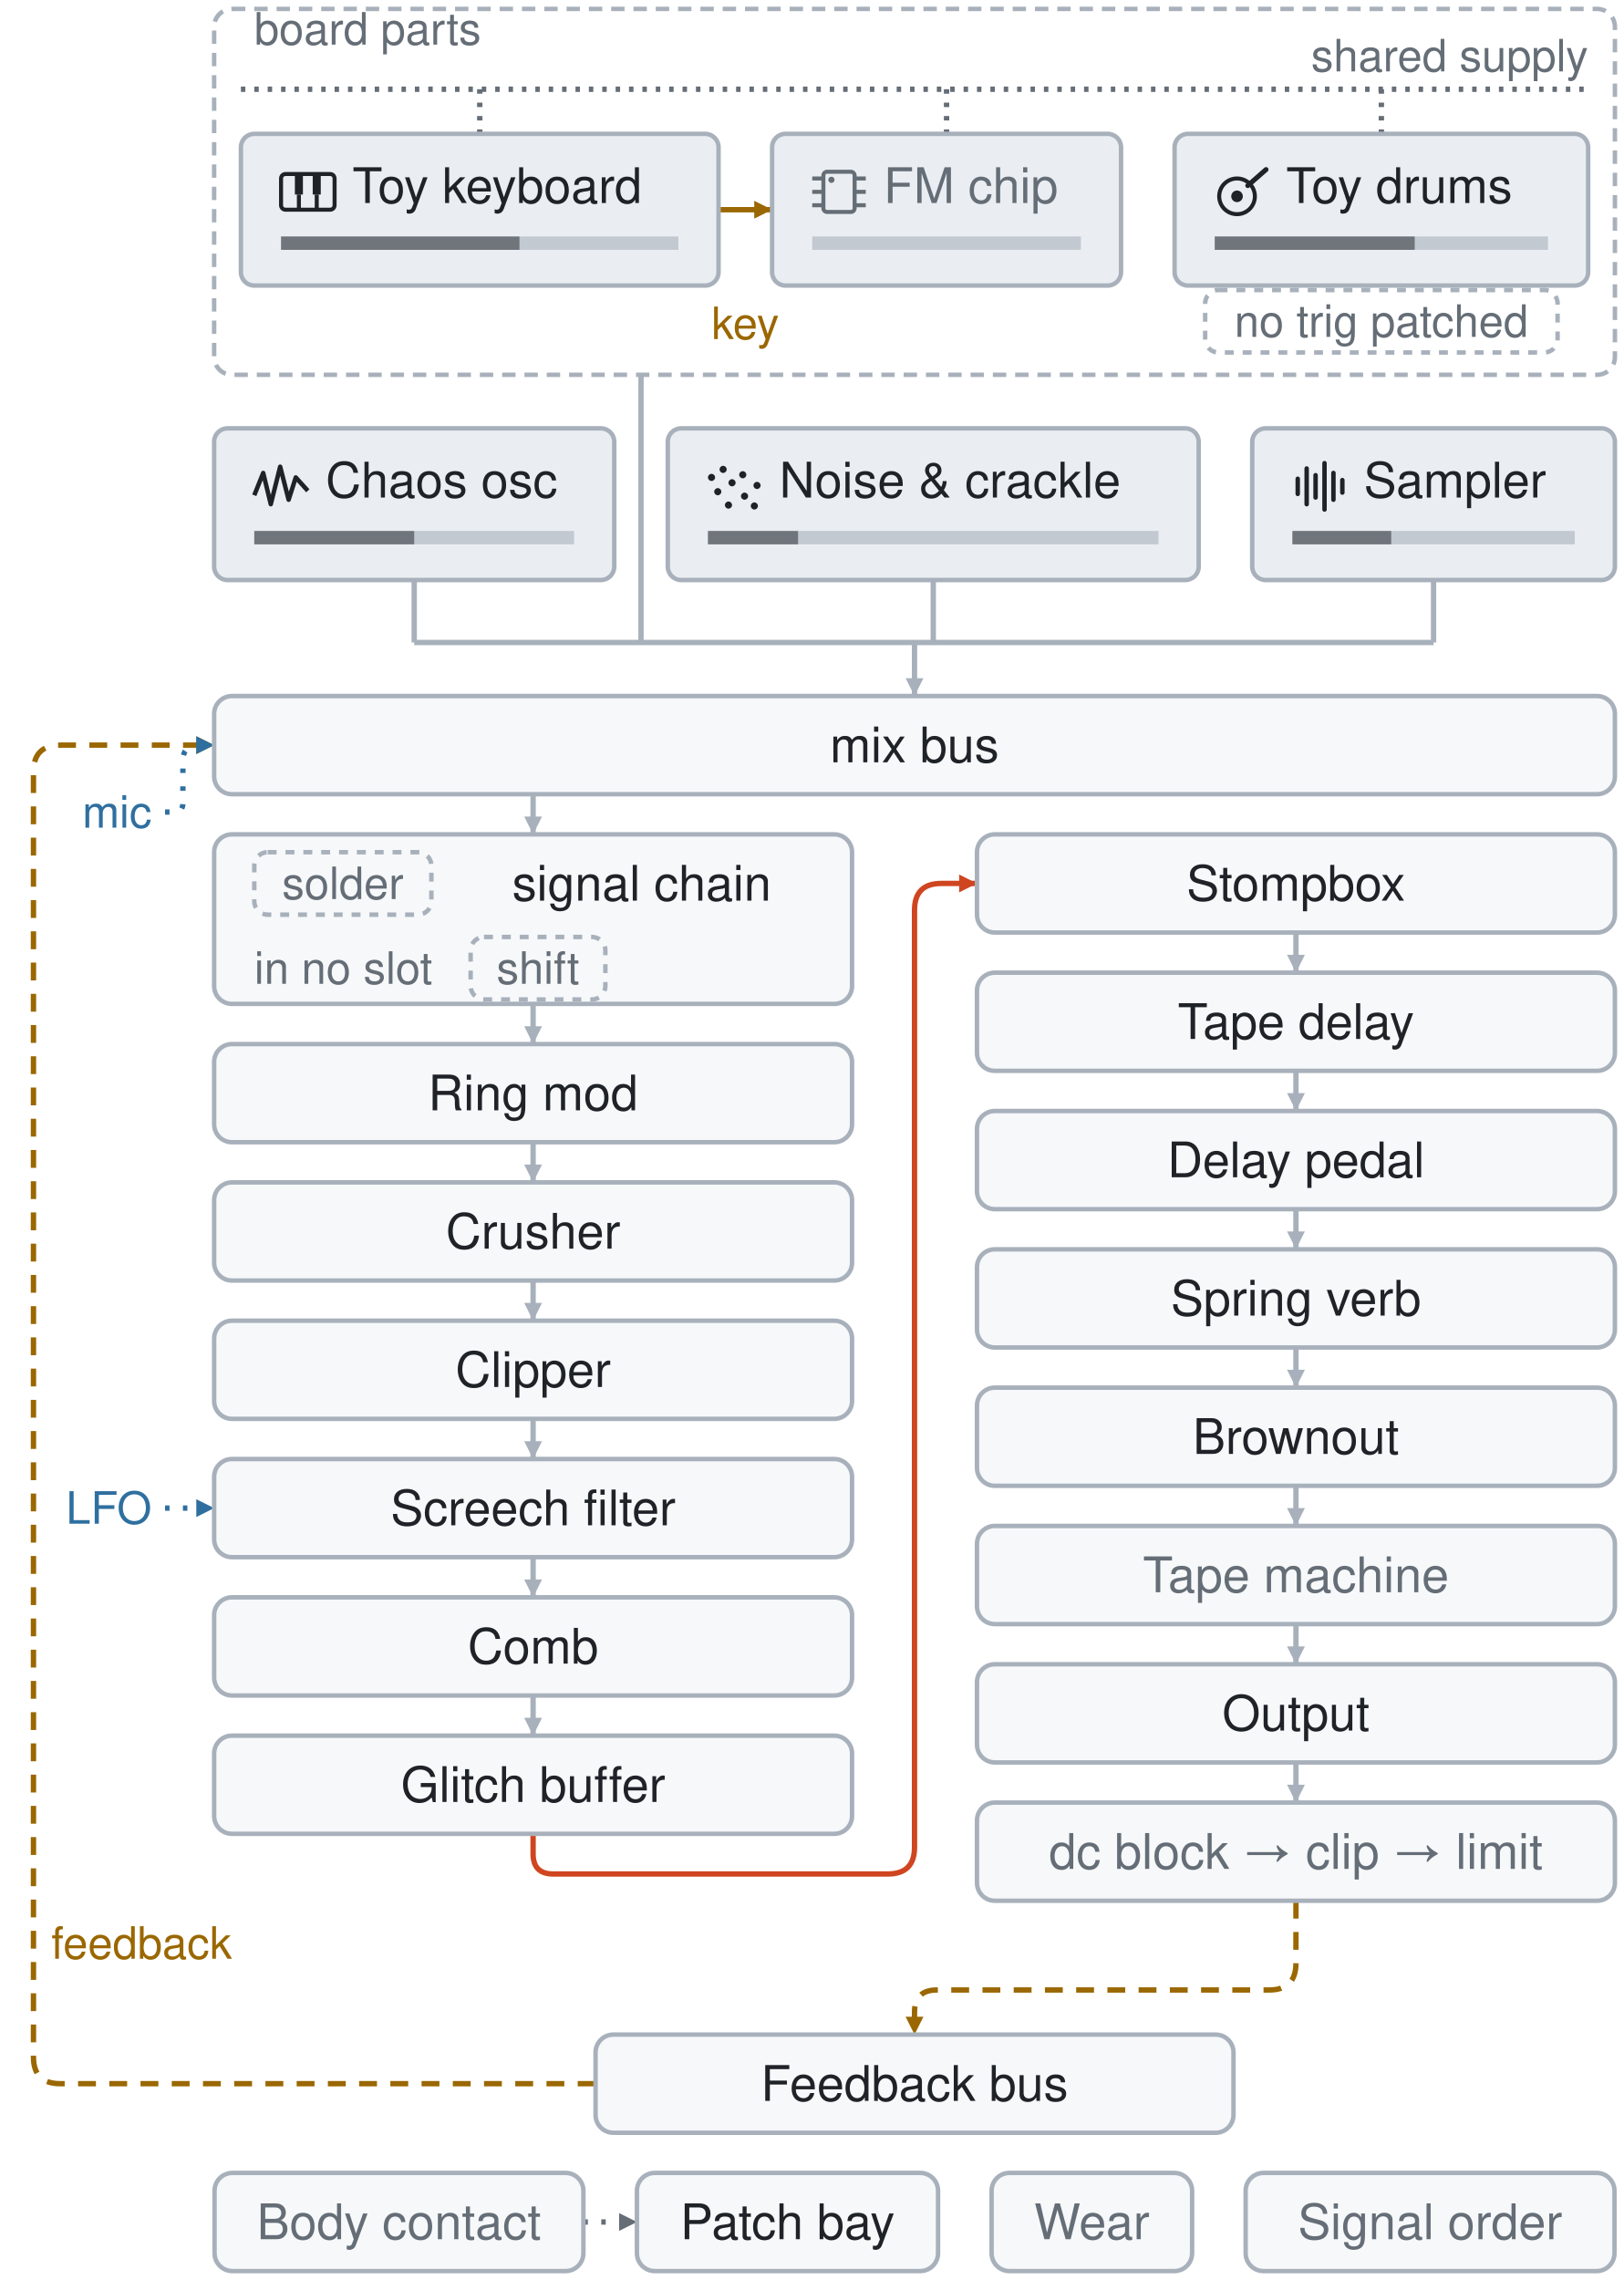
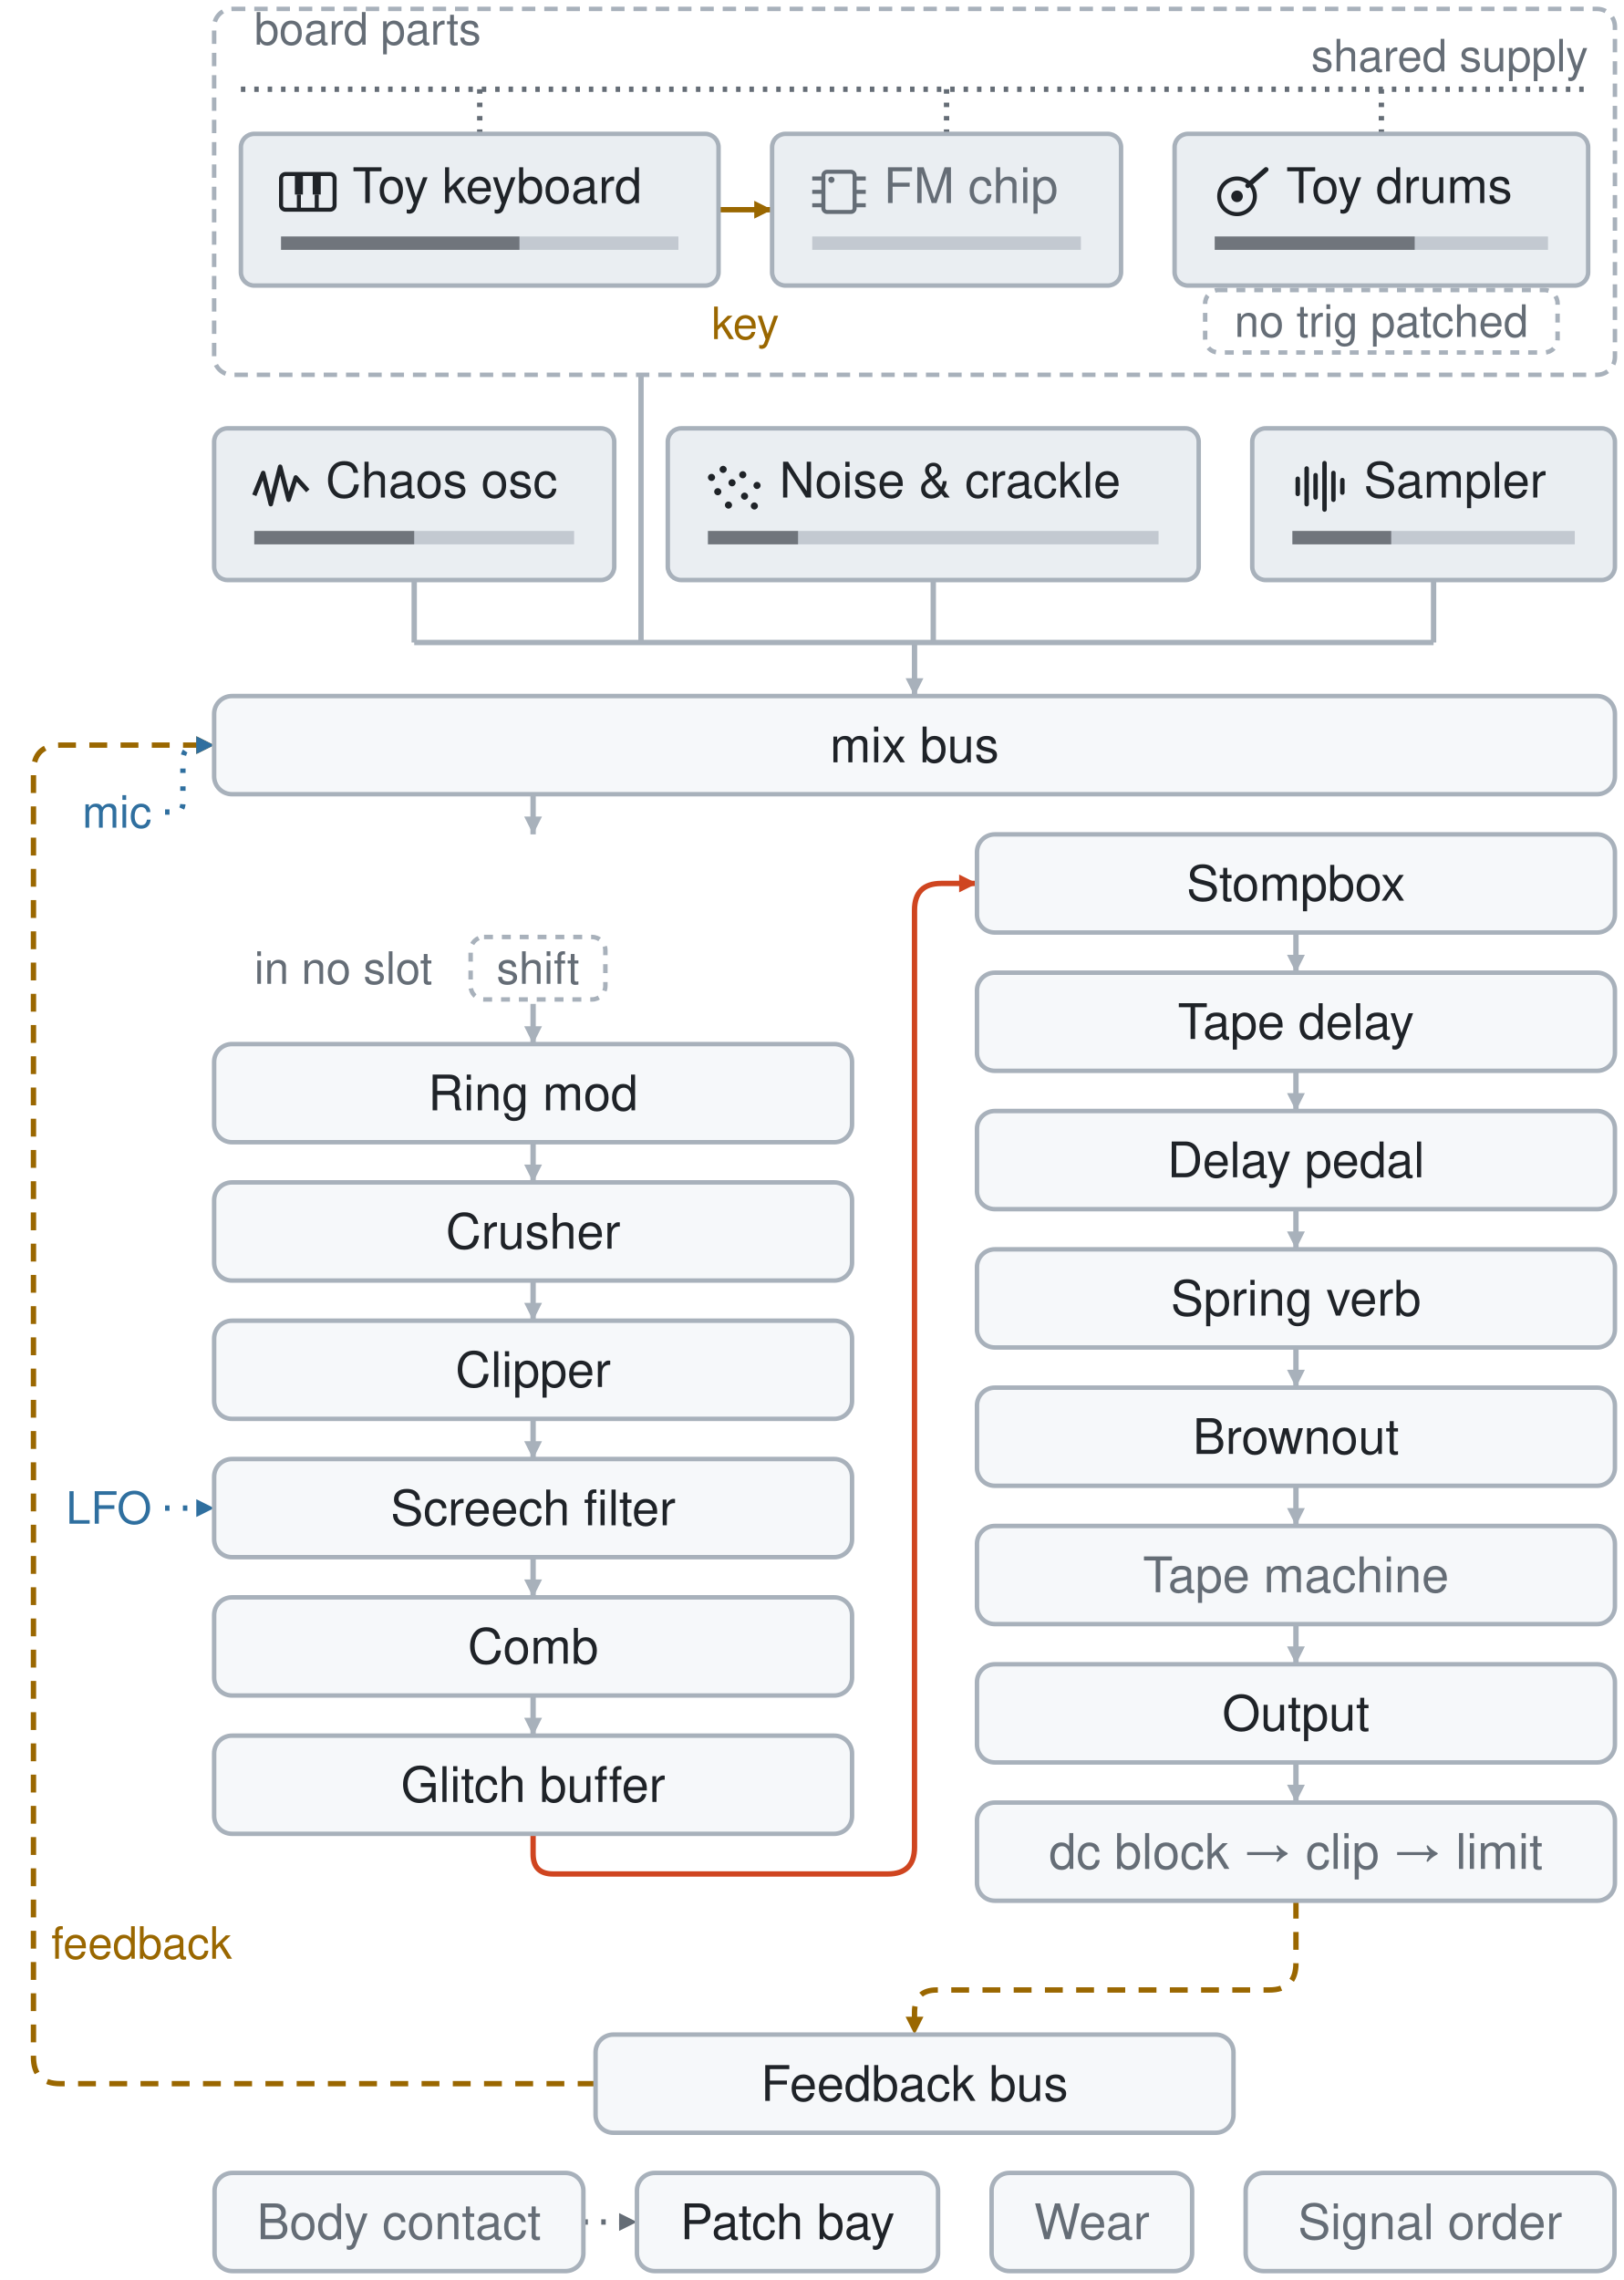
<svg xmlns="http://www.w3.org/2000/svg" viewBox="0 0 364 511" width="364" height="511" font-family="Helvetica, Arial, sans-serif">
  <g class="wire">
    <path class="line" d="M 54 20 L 356 20" fill="none" stroke="#656d76" stroke-width="1.2" stroke-dasharray="1 2" />
    <path class="head" d="" fill="#656d76" />
    <text x="356" y="16" fill="#656d76" font-size="10" text-anchor="end">shared supply</text>
  </g>
  <g class="wire">
    <path class="line" d="M 107.54 20 L 107.54 30" fill="none" stroke="#656d76" stroke-width="1.2" stroke-dasharray="1 2" />
    <path class="head" d="" fill="#656d76" />
  </g>
  <g class="wire">
    <path class="line" d="M 309.65 20 L 309.65 30" fill="none" stroke="#656d76" stroke-width="1.2" stroke-dasharray="1 2" />
    <path class="head" d="" fill="#656d76" />
  </g>
  <g class="wire">
    <path class="line" d="M 212.18 20 L 212.18 30" fill="none" stroke="#656d76" stroke-width="1.2" stroke-dasharray="1 2" />
    <path class="head" d="" fill="#656d76" />
  </g>
  <g class="wire">
    <path class="line" d="M 161.07 47 L 173.07 47" fill="none" stroke="#9a6700" stroke-width="1.2" />
    <path class="head" d="M 173.07 47 L 169.07 49 L 169.07 45 Z" fill="#9a6700" />
    <text x="167.071" y="76" fill="#9a6700" font-size="10" text-anchor="middle">key</text>
  </g>
  <g class="wire">
    <path class="line" d="M 143.69 84 L 143.69 144" fill="none" stroke="#a8b1bb" stroke-width="1.2" />
    <path class="head" d="" fill="#a8b1bb" />
  </g>
  <g class="wire">
    <path class="line" d="M 92.85 130 L 92.85 144" fill="none" stroke="#a8b1bb" stroke-width="1.2" />
    <path class="head" d="" fill="#a8b1bb" />
  </g>
  <g class="wire">
    <path class="line" d="M 209.2 130 L 209.2 144" fill="none" stroke="#a8b1bb" stroke-width="1.2" />
    <path class="head" d="" fill="#a8b1bb" />
  </g>
  <g class="wire">
    <path class="line" d="M 321.35 130 L 321.35 144" fill="none" stroke="#a8b1bb" stroke-width="1.2" />
    <path class="head" d="" fill="#a8b1bb" />
  </g>
  <g class="wire">
    <path class="line" d="M 92.85 144 L 321.35 144" fill="none" stroke="#a8b1bb" stroke-width="1.2" />
    <path class="head" d="" fill="#a8b1bb" />
  </g>
  <g class="wire">
    <path class="line" d="M 205 144 L 205 156" fill="none" stroke="#a8b1bb" stroke-width="1.2" />
    <path class="head" d="M 205 156 L 203 152 L 207 152 Z" fill="#a8b1bb" />
  </g>
  <g class="wire">
    <path class="line" d="M 119.5 178 L 119.5 187" fill="none" stroke="#a8b1bb" stroke-width="1.2" />
    <path class="head" d="M 119.5 187 L 117.5 183 L 121.5 183 Z" fill="#a8b1bb" />
  </g>
  <g class="wire">
    <path class="line" d="M 119.5 225 L 119.5 234" fill="none" stroke="#a8b1bb" stroke-width="1.2" />
    <path class="head" d="M 119.5 234 L 117.5 230 L 121.5 230 Z" fill="#a8b1bb" />
  </g>
  <g class="wire">
    <path class="line" d="M 119.5 256 L 119.5 265" fill="none" stroke="#a8b1bb" stroke-width="1.2" />
    <path class="head" d="M 119.5 265 L 117.5 261 L 121.5 261 Z" fill="#a8b1bb" />
  </g>
  <g class="wire">
    <path class="line" d="M 119.5 287 L 119.5 296" fill="none" stroke="#a8b1bb" stroke-width="1.2" />
    <path class="head" d="M 119.5 296 L 117.5 292 L 121.5 292 Z" fill="#a8b1bb" />
  </g>
  <g class="wire">
    <path class="line" d="M 119.5 318 L 119.5 327" fill="none" stroke="#a8b1bb" stroke-width="1.2" />
    <path class="head" d="M 119.5 327 L 117.5 323 L 121.5 323 Z" fill="#a8b1bb" />
  </g>
  <g class="wire">
    <path class="line" d="M 119.5 349 L 119.5 358" fill="none" stroke="#a8b1bb" stroke-width="1.2" />
    <path class="head" d="M 119.5 358 L 117.5 354 L 121.5 354 Z" fill="#a8b1bb" />
  </g>
  <g class="wire">
    <path class="line" d="M 119.5 380 L 119.5 389" fill="none" stroke="#a8b1bb" stroke-width="1.2" />
    <path class="head" d="M 119.5 389 L 117.5 385 L 121.5 385 Z" fill="#a8b1bb" />
  </g>
  <g class="wire">
    <path class="line" d="M 290.5 209 L 290.5 218" fill="none" stroke="#a8b1bb" stroke-width="1.2" />
    <path class="head" d="M 290.5 218 L 288.5 214 L 292.5 214 Z" fill="#a8b1bb" />
  </g>
  <g class="wire">
    <path class="line" d="M 290.5 240 L 290.5 249" fill="none" stroke="#a8b1bb" stroke-width="1.2" />
    <path class="head" d="M 290.5 249 L 288.5 245 L 292.5 245 Z" fill="#a8b1bb" />
  </g>
  <g class="wire">
    <path class="line" d="M 290.5 271 L 290.5 280" fill="none" stroke="#a8b1bb" stroke-width="1.2" />
    <path class="head" d="M 290.5 280 L 288.5 276 L 292.5 276 Z" fill="#a8b1bb" />
  </g>
  <g class="wire">
    <path class="line" d="M 290.5 302 L 290.5 311" fill="none" stroke="#a8b1bb" stroke-width="1.2" />
    <path class="head" d="M 290.5 311 L 288.5 307 L 292.5 307 Z" fill="#a8b1bb" />
  </g>
  <g class="wire">
    <path class="line" d="M 290.5 333 L 290.5 342" fill="none" stroke="#a8b1bb" stroke-width="1.2" />
    <path class="head" d="M 290.5 342 L 288.5 338 L 292.5 338 Z" fill="#a8b1bb" />
  </g>
  <g class="wire">
    <path class="line" d="M 290.5 364 L 290.5 373" fill="none" stroke="#a8b1bb" stroke-width="1.2" />
    <path class="head" d="M 290.5 373 L 288.5 369 L 292.5 369 Z" fill="#a8b1bb" />
  </g>
  <g class="wire">
    <path class="line" d="M 290.5 395 L 290.5 404" fill="none" stroke="#a8b1bb" stroke-width="1.2" />
    <path class="head" d="M 290.5 404 L 288.5 400 L 292.5 400 Z" fill="#a8b1bb" />
  </g>
  <g class="wire">
    <path class="line" d="M 119.5 411 L 119.5 415.5 Q 119.5 420 124 420 L 199 420 Q 205 420 205 414 L 205 204 Q 205 198 211 198 L 219 198" fill="none" stroke="#cf4520" stroke-width="1.2" />
    <path class="head" d="M 219 198 L 215 200 L 215 196 Z" fill="#cf4520" />
  </g>
  <g class="wire">
    <path class="line" d="M 290.5 426 L 290.5 440 Q 290.5 446 284.5 446 L 210 446 Q 205 446 205 451 L 205 456" fill="none" stroke="#9a6700" stroke-width="1.2" stroke-dasharray="4 3" />
    <path class="head" d="M 205 456 L 203 452 L 207 452 Z" fill="#9a6700" />
  </g>
  <g class="wire">
    <path class="line" d="M 133.5 467 L 13.5 467 Q 7.5 467 7.5 461 L 7.5 173 Q 7.5 167 13.5 167 L 48 167" fill="none" stroke="#9a6700" stroke-width="1.2" stroke-dasharray="4 3" />
    <path class="head" d="M 48 167 L 44 169 L 44 165 Z" fill="#9a6700" />
    <text x="11.5" y="439" fill="#9a6700" font-size="10" text-anchor="start">feedback</text>
  </g>
  <g class="wire">
    <path class="line" d="M 130.78 498 L 142.78 498" fill="none" stroke="#656d76" stroke-width="1.2" stroke-dasharray="1 3" />
    <path class="head" d="M 142.78 498 L 138.78 500 L 138.78 496 Z" fill="#656d76" />
  </g>
  <g class="wire">
    <path class="line" d="M 37 182 L 39 182 Q 41 182 41 180 L 41 170.5 Q 41 167 44.5 167 L 48 167" fill="none" stroke="#2f6f9f" stroke-width="1.2" stroke-dasharray="1 3" />
    <path class="head" d="M 48 167 L 44 169 L 44 165 Z" fill="#2f6f9f" />
  </g>
  <g class="wire">
    <path class="line" d="M 37 338 L 48 338" fill="none" stroke="#2f6f9f" stroke-width="1.2" stroke-dasharray="1 3" />
    <path class="head" d="M 48 338 L 44 340 L 44 336 Z" fill="#2f6f9f" />
  </g>
  <g class="node">
    <rect x="48" y="2" width="314" height="82" rx="4" fill="none" stroke="#a8b1bb" stroke-dasharray="3 2" />
    <text x="57" y="10" fill="#656d76" font-size="10" text-anchor="start">board parts</text>
  </g>
  <g class="node">
    <rect class="box" x="54" y="30" width="107.071" height="34" rx="3" fill="#eaeef2" stroke="#a8b1bb" stroke-width="1" />
    <g class="glyph">
      <rect x="63" y="39" width="12" height="8" rx="1" fill="none" stroke="#1f2328" stroke-width="0.9" />
      <path d="M 67 43.6 V 47 M 71 43.6 V 47" stroke="#1f2328" stroke-width="0.9" />
      <rect x="66.1" y="39" width="1.8" height="4.6" fill="#1f2328" />
      <rect x="70.1" y="39" width="1.8" height="4.6" fill="#1f2328" />
    </g>
    <text x="79" y="45.5" fill="#1f2328" font-size="11" text-anchor="start">Toy keyboard</text>
    <rect x="63" y="53" width="89.071" height="3" fill="#a8b1bb" fill-opacity="0.6" />
    <rect x="63" y="53" width="53.442" height="3" fill="#1f2328" fill-opacity="0.5" />
  </g>
  <g class="node">
    <rect class="box" x="263.295" y="30" width="92.705" height="34" rx="3" fill="#eaeef2" stroke="#a8b1bb" stroke-width="1" />
    <g class="glyph">
      <circle cx="277.295" cy="44" r="4" fill="none" stroke="#1f2328" stroke-width="0.9" />
      <circle cx="277.295" cy="44" r="1.3" fill="#1f2328" />
      <path d="M 283.795 38 L 279.695 41.6" stroke="#1f2328" stroke-width="1.1" stroke-linecap="round" />
    </g>
    <text x="288.295" y="45.5" fill="#1f2328" font-size="11" text-anchor="start">Toy drums</text>
    <rect x="272.295" y="53" width="74.705" height="3" fill="#a8b1bb" fill-opacity="0.6" />
    <rect x="272.295" y="53" width="44.823" height="3" fill="#1f2328" fill-opacity="0.5" />
  </g>
  <g class="node">
    <rect class="box" x="173.071" y="30" width="78.225" height="34" rx="3" fill="#eaeef2" stroke="#a8b1bb" stroke-width="1" />
    <g class="glyph">
      <rect x="184.571" y="38.5" width="7" height="9" rx="0.8" fill="none" stroke="#656d76" stroke-width="0.9" />
      <path d="M 182.071 40 h 2.5 M 191.571 40 h 2.5 M 182.071 43 h 2.5 M 191.571 43 h 2.5 M 182.071 46 h 2.5 M 191.571 46 h 2.5" stroke="#656d76" stroke-width="0.9" />
      <circle cx="186.371" cy="40.3" r="0.7" fill="#656d76" />
    </g>
    <text x="198.071" y="45.5" fill="#656d76" font-size="11" text-anchor="start">FM chip</text>
    <rect x="182.071" y="53" width="60.225" height="3" fill="#a8b1bb" fill-opacity="0.6" />
  </g>
  <g class="node">
    <rect class="box" x="48" y="96" width="89.691" height="34" rx="3" fill="#eaeef2" stroke="#a8b1bb" stroke-width="1" />
    <g class="glyph">
      <path d="M 57 111 L 59 106 L 60.7 113 L 62.8 104.6 L 64.7 112 L 66.3 107 L 69 110" fill="none" stroke="#1f2328" stroke-width="1" stroke-linejoin="round" />
    </g>
    <text x="73" y="111.5" fill="#1f2328" font-size="11" text-anchor="start">Chaos osc</text>
    <rect x="57" y="119" width="71.691" height="3" fill="#a8b1bb" fill-opacity="0.6" />
    <rect x="57" y="119" width="35.846" height="3" fill="#1f2328" fill-opacity="0.5" />
  </g>
  <g class="node">
    <rect class="box" x="149.691" y="96" width="119.01" height="34" rx="3" fill="#eaeef2" stroke="#a8b1bb" stroke-width="1" />
    <g class="glyph">
      <path d="M 159.491 106.2 a 0.8 0.8 0 1 0 0.01 0 M 162.091 104.4 a 0.8 0.8 0 1 0 0.01 0 M 160.891 109.4 a 0.8 0.8 0 1 0 0.01 0 M 164.091 107.4 a 0.8 0.8 0 1 0 0.01 0 M 163.291 112.4 a 0.8 0.8 0 1 0 0.01 0 M 166.491 105.6 a 0.8 0.8 0 1 0 0.01 0 M 166.891 110.4 a 0.8 0.8 0 1 0 0.01 0 M 169.691 108 a 0.8 0.8 0 1 0 0.01 0 M 169.091 112.6 a 0.8 0.8 0 1 0 0.01 0" fill="#1f2328" />
    </g>
    <text x="174.691" y="111.5" fill="#1f2328" font-size="11" text-anchor="start">Noise &amp; crackle</text>
    <rect x="158.691" y="119" width="101.01" height="3" fill="#a8b1bb" fill-opacity="0.6" />
    <rect x="158.691" y="119" width="20.202" height="3" fill="#1f2328" fill-opacity="0.5" />
  </g>
  <g class="node">
    <rect class="box" x="280.702" y="96" width="81.298" height="34" rx="3" fill="#eaeef2" stroke="#a8b1bb" stroke-width="1" />
    <g class="glyph">
      <path d="M 290.902 107.3 v 3.4 M 292.902 105 v 8 M 294.902 106.5 v 5 M 296.902 103.8 v 10.4 M 298.902 106 v 6 M 300.902 107.6 v 2.8" stroke="#1f2328" stroke-width="1" stroke-linecap="round" />
    </g>
    <text x="305.702" y="111.5" fill="#1f2328" font-size="11" text-anchor="start">Sampler</text>
    <rect x="289.702" y="119" width="63.298" height="3" fill="#a8b1bb" fill-opacity="0.6" />
    <rect x="289.702" y="119" width="22.154" height="3" fill="#1f2328" fill-opacity="0.5" />
  </g>
  <g class="node">
    <rect class="box" x="48" y="156" width="314" height="22" rx="4" fill="#f6f8fa" stroke="#a8b1bb" stroke-width="1" />
    <text x="205" y="170.85" fill="#1f2328" font-size="11" text-anchor="middle">mix bus</text>
  </g>
-   <g class="node">
-     <rect class="box" x="48" y="187" width="143" height="38" rx="4" fill="#f6f8fa" stroke="#a8b1bb" stroke-width="1" />
-     <text x="143.85" y="201.85" fill="#1f2328" font-size="11" text-anchor="middle">signal chain</text>
-   </g>
+   <g class="node" />
  <g class="node">
    <rect class="box" x="48" y="234" width="143" height="22" rx="4" fill="#f6f8fa" stroke="#a8b1bb" stroke-width="1" />
    <text x="119.5" y="248.85" fill="#1f2328" font-size="11" text-anchor="middle">Ring mod</text>
  </g>
  <g class="node">
    <rect class="box" x="48" y="265" width="143" height="22" rx="4" fill="#f6f8fa" stroke="#a8b1bb" stroke-width="1" />
    <text x="119.5" y="279.85" fill="#1f2328" font-size="11" text-anchor="middle">Crusher</text>
  </g>
  <g class="node">
    <rect class="box" x="48" y="296" width="143" height="22" rx="4" fill="#f6f8fa" stroke="#a8b1bb" stroke-width="1" />
    <text x="119.5" y="310.85" fill="#1f2328" font-size="11" text-anchor="middle">Clipper</text>
  </g>
  <g class="node">
    <rect class="box" x="48" y="327" width="143" height="22" rx="4" fill="#f6f8fa" stroke="#a8b1bb" stroke-width="1" />
    <text x="119.5" y="341.85" fill="#1f2328" font-size="11" text-anchor="middle">Screech filter</text>
  </g>
  <g class="node">
    <rect class="box" x="48" y="358" width="143" height="22" rx="4" fill="#f6f8fa" stroke="#a8b1bb" stroke-width="1" />
    <text x="119.5" y="372.85" fill="#1f2328" font-size="11" text-anchor="middle">Comb</text>
  </g>
  <g class="node">
    <rect class="box" x="48" y="389" width="143" height="22" rx="4" fill="#f6f8fa" stroke="#a8b1bb" stroke-width="1" />
    <text x="119.5" y="403.85" fill="#1f2328" font-size="11" text-anchor="middle">Glitch buffer</text>
  </g>
  <g class="node">
    <rect class="box" x="219" y="187" width="143" height="22" rx="4" fill="#f6f8fa" stroke="#a8b1bb" stroke-width="1" />
    <text x="290.5" y="201.85" fill="#1f2328" font-size="11" text-anchor="middle">Stompbox</text>
  </g>
  <g class="node">
    <rect class="box" x="219" y="218" width="143" height="22" rx="4" fill="#f6f8fa" stroke="#a8b1bb" stroke-width="1" />
    <text x="290.5" y="232.85" fill="#1f2328" font-size="11" text-anchor="middle">Tape delay</text>
  </g>
  <g class="node">
    <rect class="box" x="219" y="249" width="143" height="22" rx="4" fill="#f6f8fa" stroke="#a8b1bb" stroke-width="1" />
    <text x="290.5" y="263.85" fill="#1f2328" font-size="11" text-anchor="middle">Delay pedal</text>
  </g>
  <g class="node">
    <rect class="box" x="219" y="280" width="143" height="22" rx="4" fill="#f6f8fa" stroke="#a8b1bb" stroke-width="1" />
    <text x="290.5" y="294.85" fill="#1f2328" font-size="11" text-anchor="middle">Spring verb</text>
  </g>
  <g class="node">
    <rect class="box" x="219" y="311" width="143" height="22" rx="4" fill="#f6f8fa" stroke="#a8b1bb" stroke-width="1" />
    <text x="290.5" y="325.85" fill="#1f2328" font-size="11" text-anchor="middle">Brownout</text>
  </g>
  <g class="node">
    <rect class="box" x="219" y="342" width="143" height="22" rx="4" fill="#f6f8fa" stroke="#a8b1bb" stroke-width="1" />
    <text x="290.5" y="356.85" fill="#656d76" font-size="11" text-anchor="middle">Tape machine</text>
  </g>
  <g class="node">
    <rect class="box" x="219" y="373" width="143" height="22" rx="4" fill="#f6f8fa" stroke="#a8b1bb" stroke-width="1" />
    <text x="290.5" y="387.85" fill="#1f2328" font-size="11" text-anchor="middle">Output</text>
  </g>
  <g class="node">
    <rect class="box" x="219" y="404" width="143" height="22" rx="4" fill="#f6f8fa" stroke="#a8b1bb" stroke-width="1" />
    <text x="290.5" y="418.85" fill="#656d76" font-size="11" text-anchor="middle">dc block → clip → limit</text>
  </g>
  <g class="node">
    <rect class="box" x="133.5" y="456" width="143" height="22" rx="4" fill="#f6f8fa" stroke="#a8b1bb" stroke-width="1" />
    <text x="205" y="470.85" fill="#1f2328" font-size="11" text-anchor="middle">Feedback bus</text>
  </g>
  <g class="node">
    <rect class="box" x="48.095" y="487" width="82.68" height="22" rx="4" fill="#f6f8fa" stroke="#a8b1bb" stroke-width="1" />
    <text x="89.435" y="501.85" fill="#656d76" font-size="11" text-anchor="middle">Body contact</text>
  </g>
  <g class="node">
    <rect class="box" x="142.775" y="487" width="67.5" height="22" rx="4" fill="#f6f8fa" stroke="#a8b1bb" stroke-width="1" />
    <text x="176.525" y="501.85" fill="#1f2328" font-size="11" text-anchor="middle">Patch bay</text>
  </g>
  <g class="node">
    <rect class="box" x="222.275" y="487" width="44.95" height="22" rx="4" fill="#f6f8fa" stroke="#a8b1bb" stroke-width="1" />
    <text x="244.75" y="501.85" fill="#656d76" font-size="11" text-anchor="middle">Wear</text>
  </g>
  <g class="node">
    <rect class="box" x="279.225" y="487" width="82.68" height="22" rx="4" fill="#f6f8fa" stroke="#a8b1bb" stroke-width="1" />
    <text x="320.565" y="501.85" fill="#656d76" font-size="11" text-anchor="middle">Signal order</text>
  </g>
  <g class="node">
    <rect class="box" x="105.5" y="210" width="30.2" height="14" rx="3" fill="none" stroke="#a8b1bb" stroke-dasharray="2 2" />
    <text x="120.6" y="220.5" fill="#656d76" font-size="10" text-anchor="middle">shift</text>
  </g>
  <g class="tap">
    <text x="57" y="220.5" fill="#656d76" font-size="10" text-anchor="start">in no slot</text>
  </g>
  <g class="node">
-     <rect class="box" x="57" y="191" width="39.7" height="14" rx="3" fill="none" stroke="#a8b1bb" stroke-dasharray="2 2" />
-     <text x="76.85" y="201.5" fill="#656d76" font-size="10" text-anchor="middle">solder</text>
-   </g>
-   <g class="node">
    <rect class="box" x="270.148" y="65" width="79" height="14" rx="3" fill="none" stroke="#a8b1bb" stroke-dasharray="2 2" />
    <text x="309.648" y="75.5" fill="#656d76" font-size="10" text-anchor="middle">no trig patched</text>
  </g>
  <g class="tap">
    <text x="34" y="185.5" fill="#2f6f9f" font-size="10" text-anchor="end">mic</text>
  </g>
  <g class="tap">
    <text x="34" y="341.5" fill="#2f6f9f" font-size="10" text-anchor="end">LFO</text>
  </g>
</svg>
